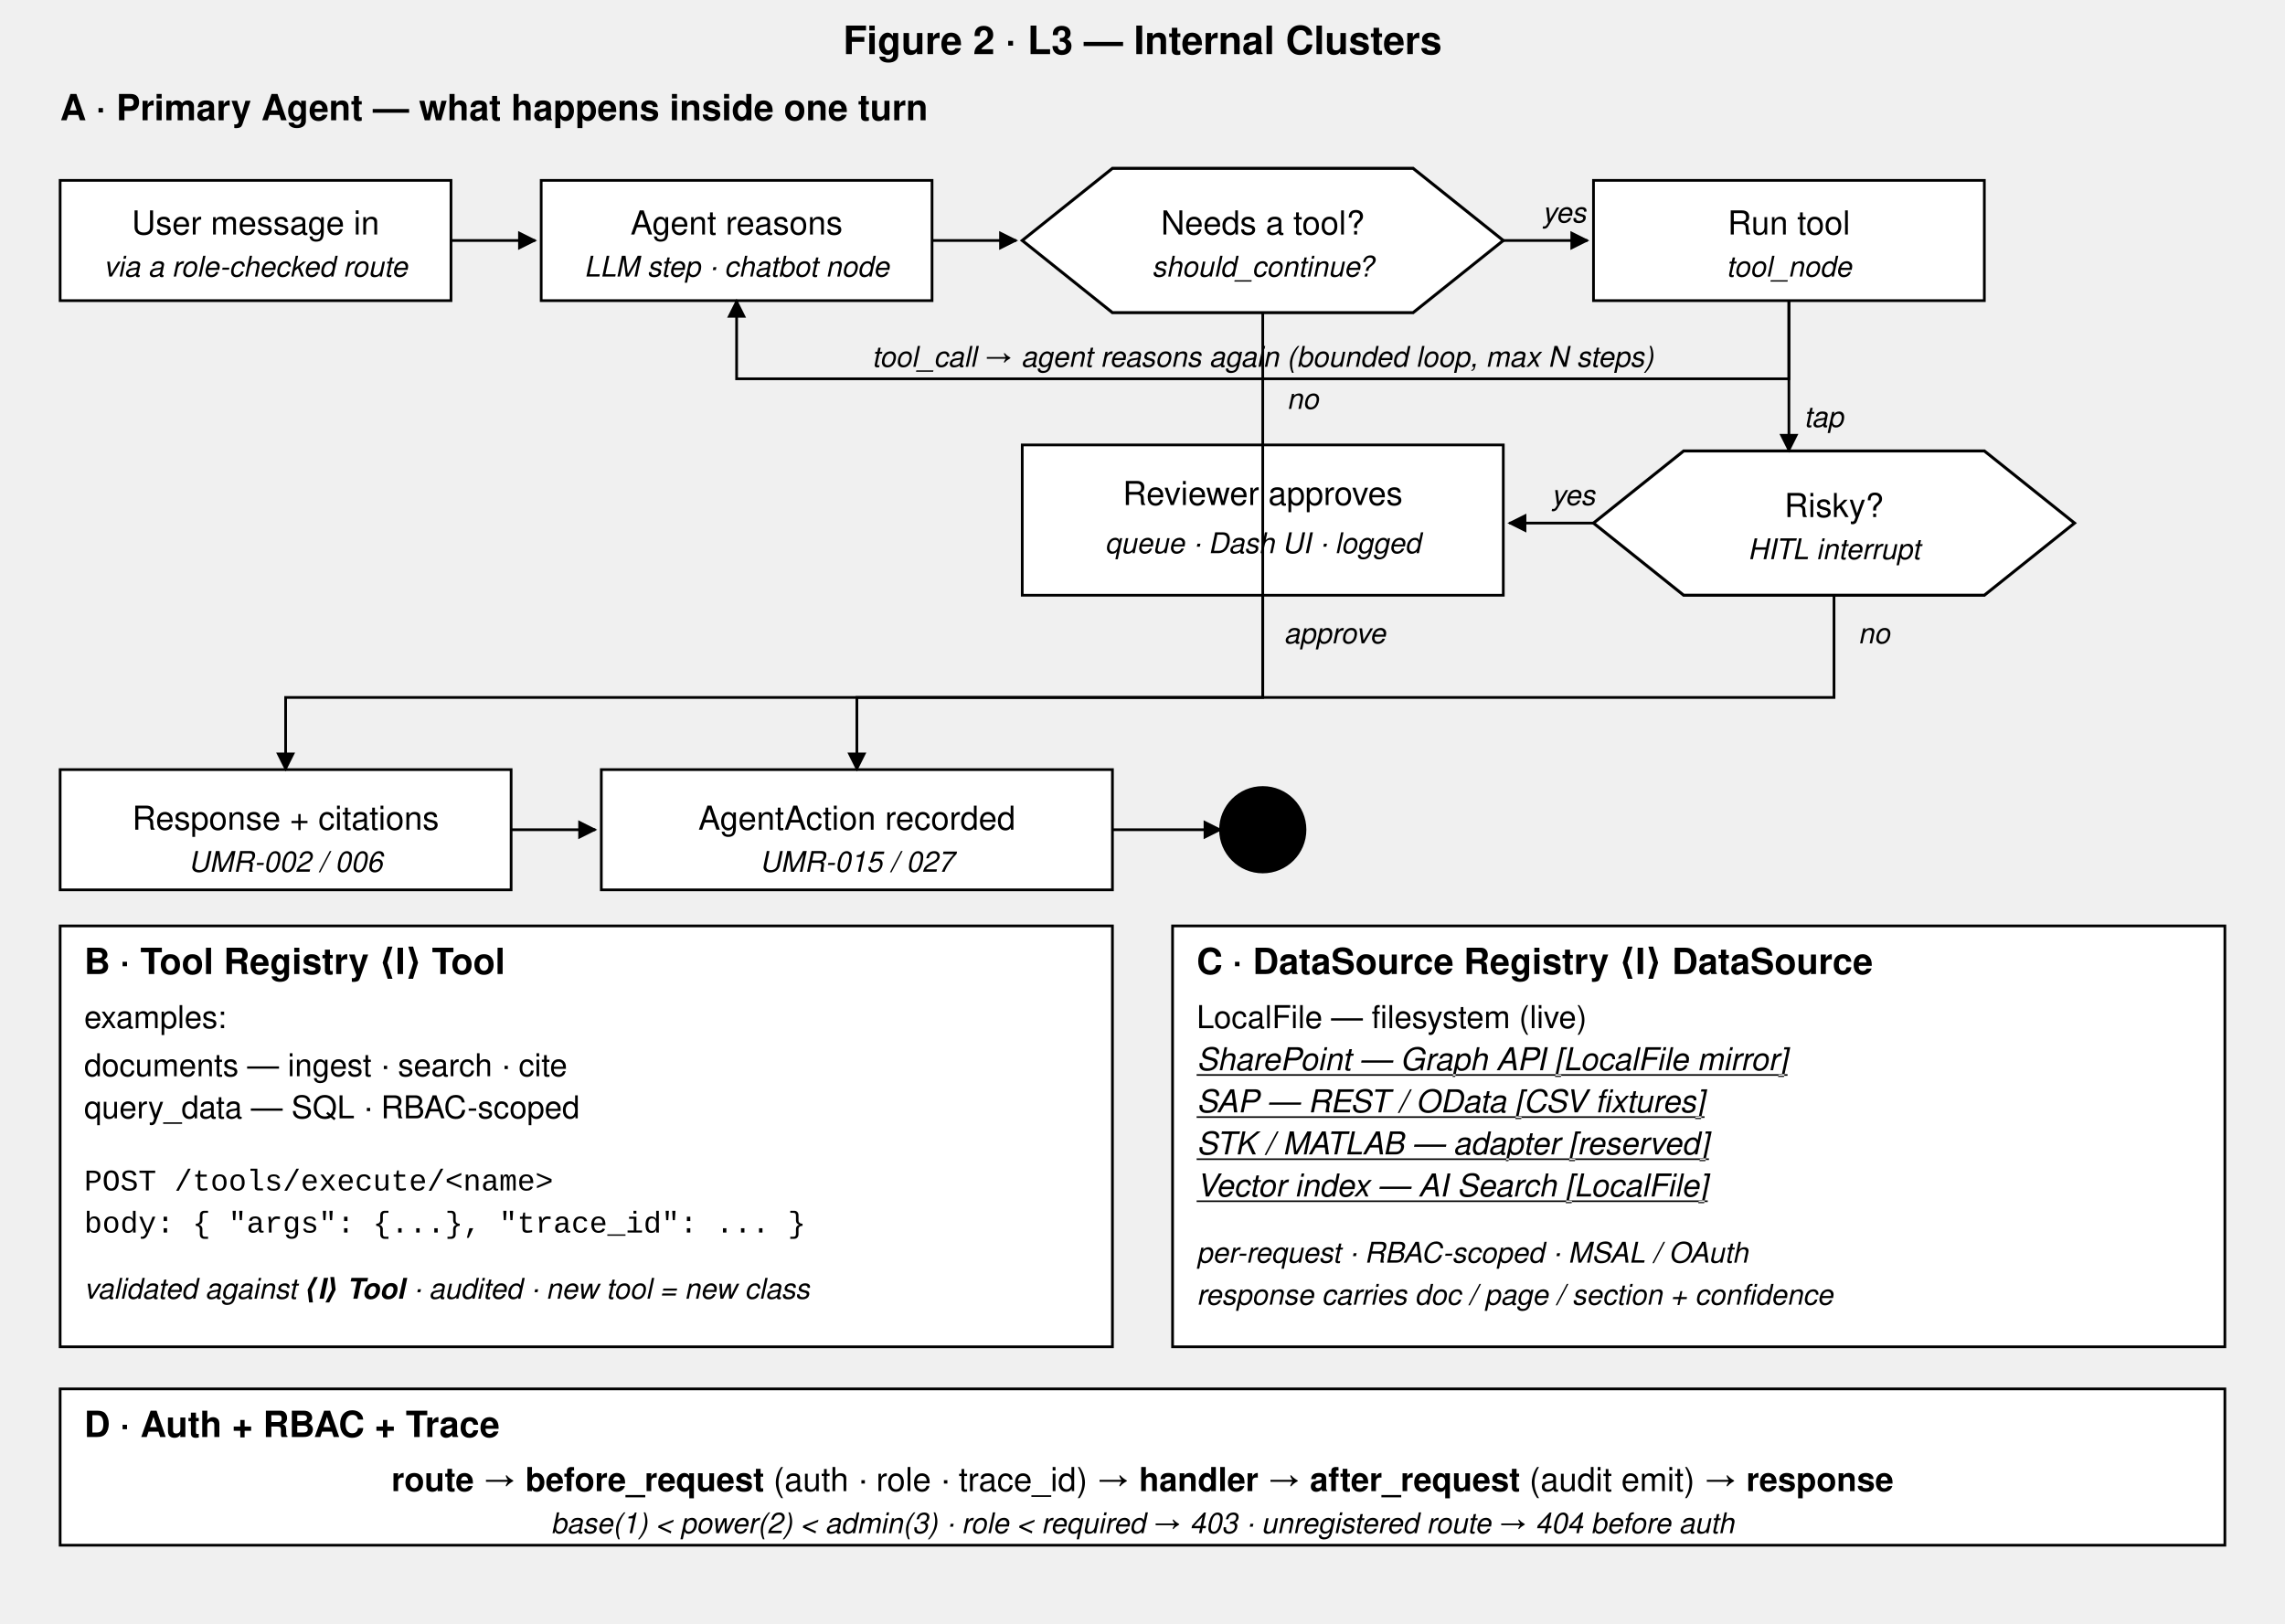
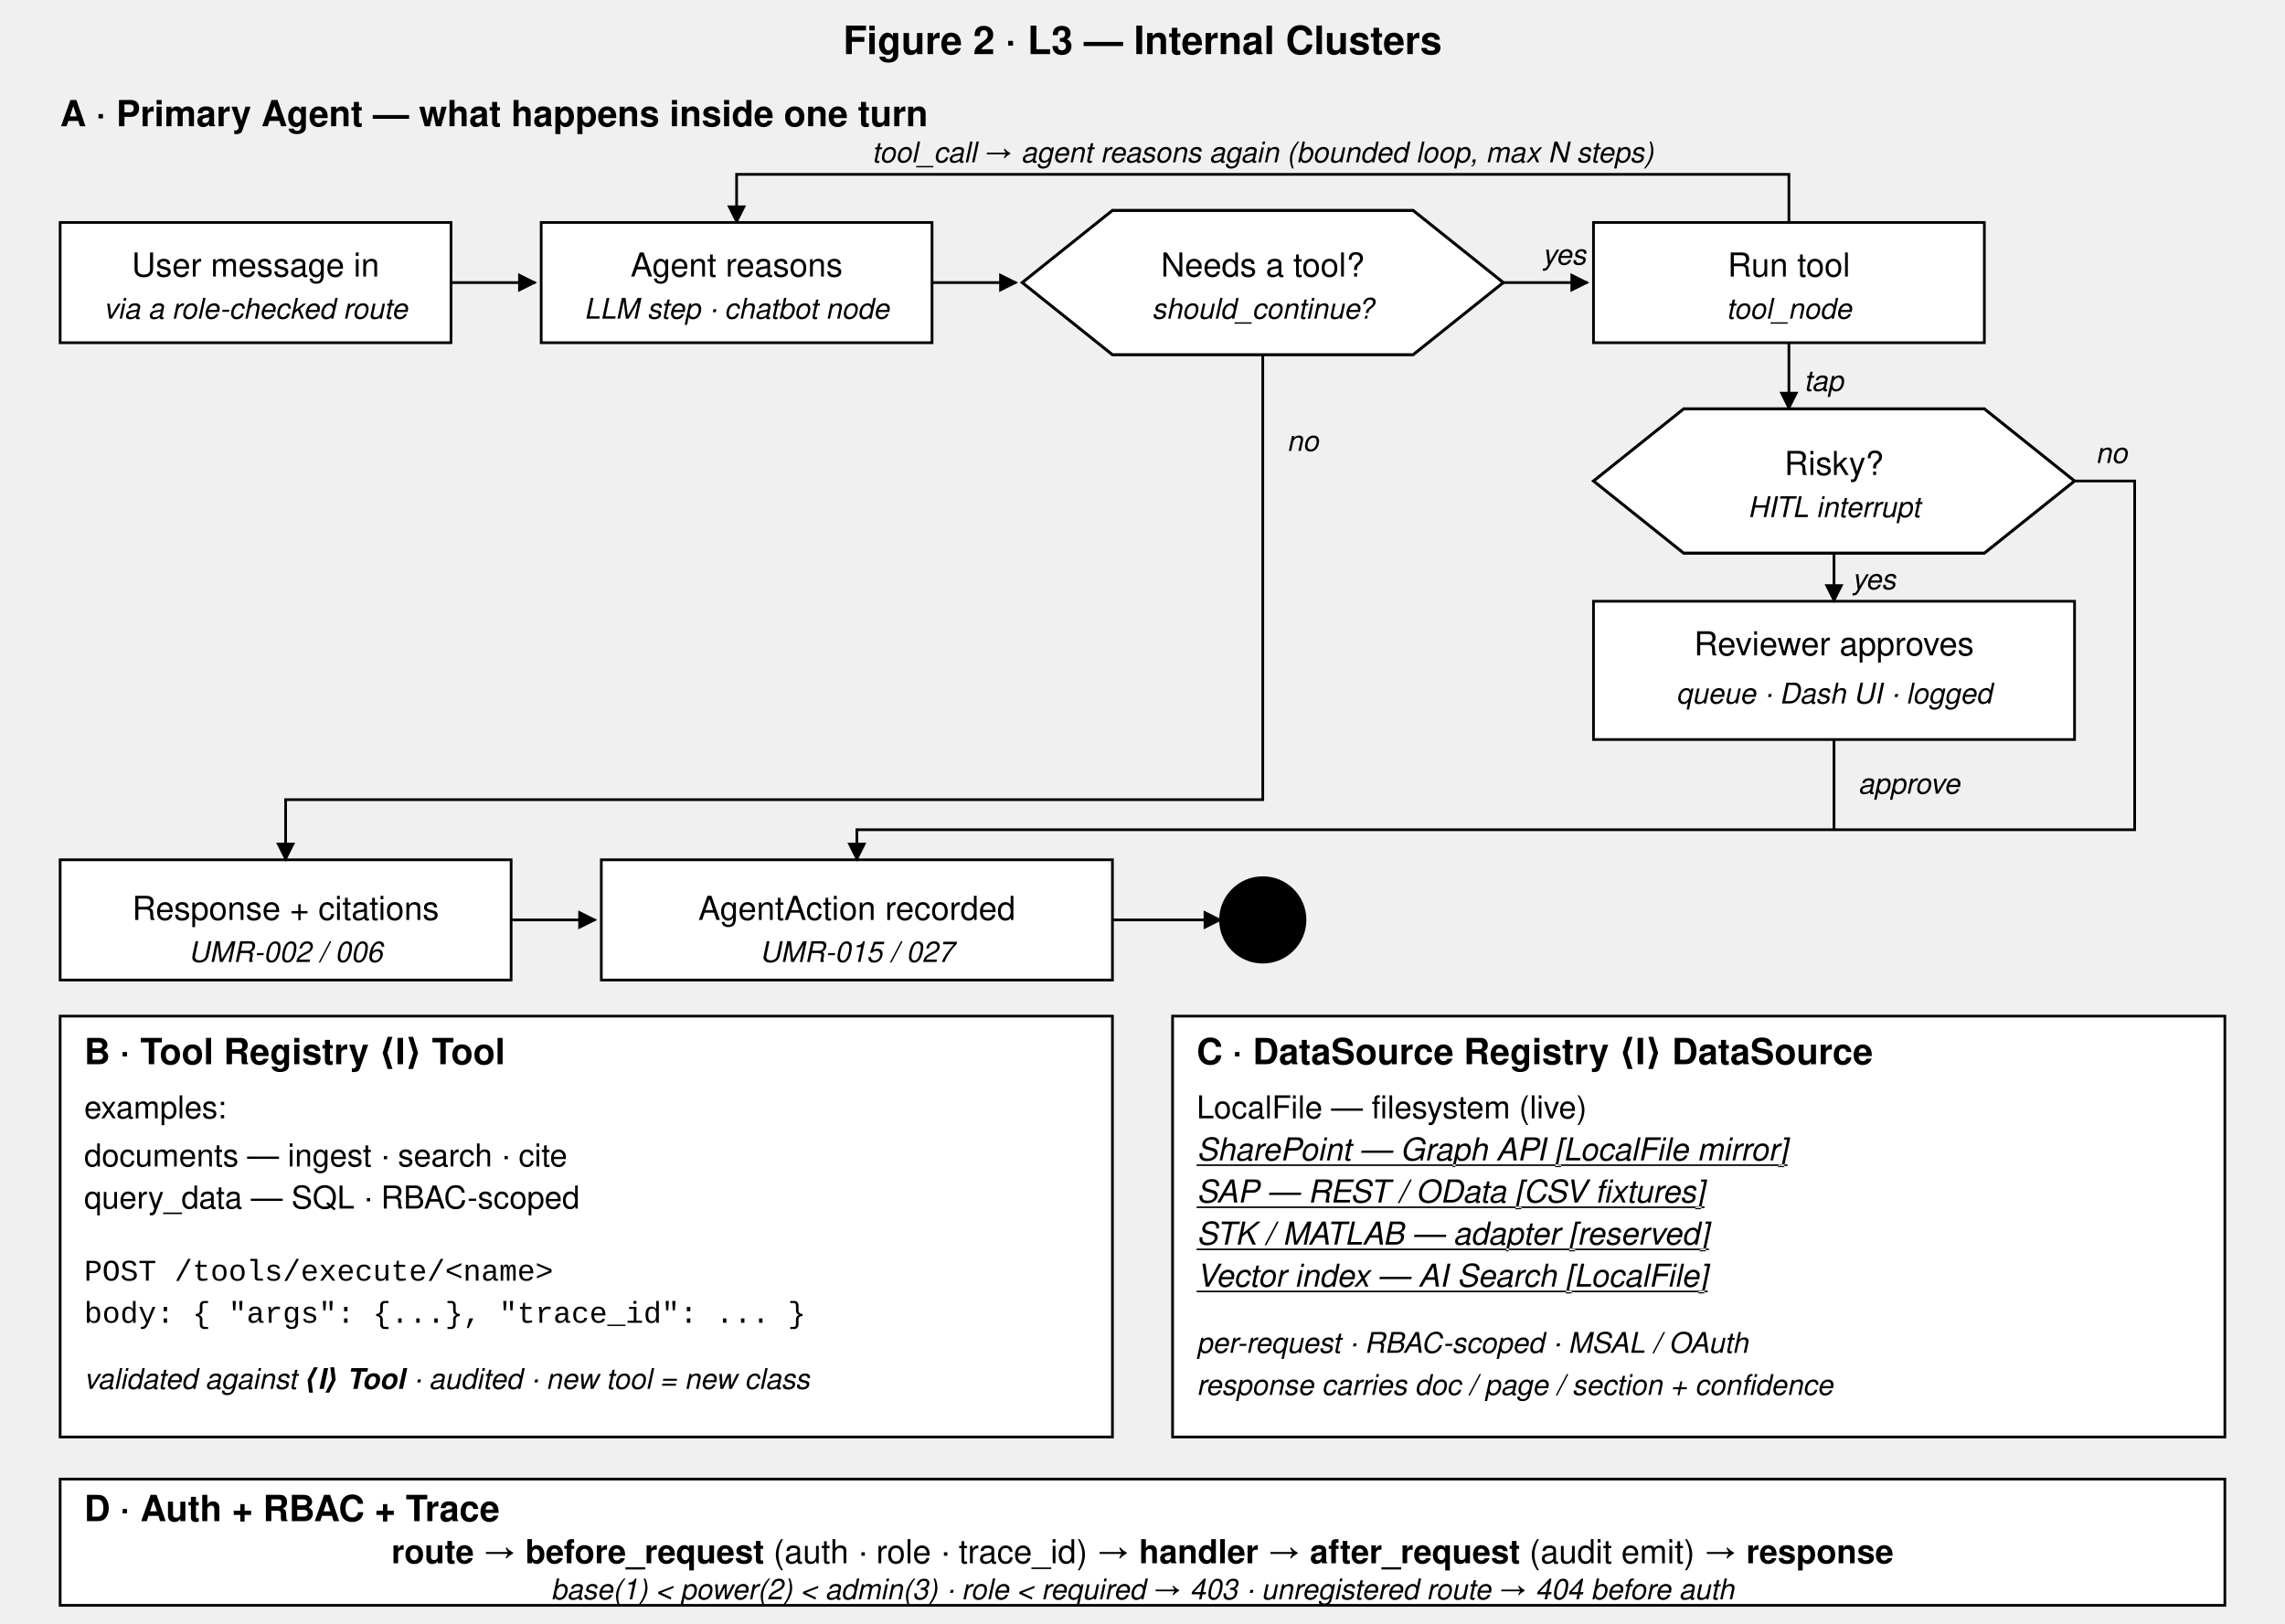
<svg xmlns="http://www.w3.org/2000/svg" viewBox="0 0 760 540" font-family="-apple-system, BlinkMacSystemFont, 'SF Pro Text', 'Helvetica Neue', Helvetica, Arial, sans-serif">
  <defs>
    <marker id="arrL3" viewBox="0 0 10 10" refX="9" refY="5" markerWidth="7" markerHeight="7" orient="auto-start-reverse">
      <path d="M 0 0 L 10 5 L 0 10 z" fill="#000" />
    </marker>
    <style>
      .box { fill: #fff; stroke: #000; stroke-width: 0.9; }
      .gate { fill: #fff; stroke: #000; stroke-width: 1; }
      .term { fill: #000; stroke: #000; stroke-width: 1; }
      .lbl-c { font-size: 11px; fill: #000; text-anchor: middle; }
      .lbl   { font-size: 10.5px; fill: #000; }
      .lbl-b { font-size: 10.5px; fill: #000; font-style: italic; text-decoration: underline; }
      .lbl-i-c { font-size: 9.5px; fill: #000; font-style: italic; text-anchor: middle; }
      .lbl-i   { font-size: 9.5px; fill: #000; font-style: italic; }
      .h  { font-size: 12px; font-weight: 700; fill: #000; }
      .edge { stroke: #000; stroke-width: 0.9; fill: none; }
      .title { font-size: 13px; font-weight: 600; fill: #000; text-anchor: middle; }
      .mono { font-family: "SF Mono", Menlo, Consolas, "Courier New", monospace; font-size: 10px; fill: #000; }
      .flow { font-size: 11px; fill: #000; text-anchor: middle; }
      .flow-k { font-size: 11px; font-weight: 700; fill: #000; }
      .proto { font-weight: 700; }
    </style>
  </defs>
  <text x="380" y="18" class="title">Figure 2 · L3 — Internal Clusters</text>
-   <g transform="translate(0,36)">
-     <text x="20" y="4" class="h">A · Primary Agent — what happens inside one turn</text>
+   <text x="20" y="42" class="h">A · Primary Agent — what happens inside one turn</text>
+   <g transform="translate(0,50)">
+     <path d="M 595 24 L 595 8 L 245 8 L 245 24" class="edge" marker-end="url(#arrL3)" />
+     <text x="420" y="4" class="lbl-i-c">tool_call → agent reasons again   (bounded loop, max N steps)</text>
    <rect x="20" y="24" width="130" height="40" class="box" />
    <text x="85" y="42" class="lbl-c">User message in</text>
    <text x="85" y="56" class="lbl-i-c">via a role-checked route</text>
    <rect x="180" y="24" width="130" height="40" class="box" />
    <text x="245" y="42" class="lbl-c">Agent reasons</text>
    <text x="245" y="56" class="lbl-i-c">LLM step · chatbot node</text>
    <polygon points="340,44 370,20 470,20 500,44 470,68 370,68" class="gate" />
    <text x="420" y="42" class="lbl-c">Needs a tool?</text>
    <text x="420" y="56" class="lbl-i-c">should_continue?</text>
    <rect x="530" y="24" width="130" height="40" class="box" />
    <text x="595" y="42" class="lbl-c">Run tool</text>
    <text x="595" y="56" class="lbl-i-c">tool_node</text>
    <line x1="150" y1="44" x2="178" y2="44" class="edge" marker-end="url(#arrL3)" />
    <line x1="310" y1="44" x2="338" y2="44" class="edge" marker-end="url(#arrL3)" />
    <line x1="500" y1="44" x2="528" y2="44" class="edge" marker-end="url(#arrL3)" />
    <text x="513" y="38" class="lbl-i">yes</text>
-     <path d="M 595 64 L 595 90 L 245 90 L 245 64" class="edge" marker-end="url(#arrL3)" />
-     <text x="420" y="86" class="lbl-i-c">tool_call → agent reasons again   (bounded loop, max N steps)</text>
-     <polygon points="530,138 560,114 660,114 690,138 660,162 560,162" class="gate" />
-     <text x="610" y="136" class="lbl-c">Risky?</text>
-     <text x="610" y="150" class="lbl-i-c">HITL interrupt</text>
-     <rect x="340" y="112" width="160" height="50" class="box" />
-     <text x="420" y="132" class="lbl-c">Reviewer approves</text>
-     <text x="420" y="148" class="lbl-i-c">queue · Dash UI · logged</text>
-     <path d="M 595 64 L 595 114" class="edge" marker-end="url(#arrL3)" />
-     <text x="600" y="106" class="lbl-i">tap</text>
-     <line x1="530" y1="138" x2="502" y2="138" class="edge" marker-end="url(#arrL3)" />
-     <text x="516" y="132" class="lbl-i">yes</text>
-     <rect x="20" y="220" width="150" height="40" class="box" />
-     <text x="95" y="240" class="lbl-c">Response + citations</text>
-     <text x="95" y="254" class="lbl-i-c">UMR-002 / 006</text>
-     <rect x="200" y="220" width="170" height="40" class="box" />
-     <text x="285" y="240" class="lbl-c">AgentAction recorded</text>
-     <text x="285" y="254" class="lbl-i-c">UMR-015 / 027</text>
-     <circle cx="420" cy="240" r="14" class="term" />
-     <text x="420" y="244" class="lbl-c" fill="#fff">END</text>
-     <line x1="170" y1="240" x2="198" y2="240" class="edge" marker-end="url(#arrL3)" />
-     <line x1="370" y1="240" x2="406" y2="240" class="edge" marker-end="url(#arrL3)" />
-     <path d="M 420 68 L 420 196 L 95 196 L 95 220" class="edge" marker-end="url(#arrL3)" />
+     <polygon points="530,110 560,86 660,86 690,110 660,134 560,134" class="gate" />
+     <text x="610" y="108" class="lbl-c">Risky?</text>
+     <text x="610" y="122" class="lbl-i-c">HITL interrupt</text>
+     <rect x="530" y="150" width="160" height="46" class="box" />
+     <text x="610" y="168" class="lbl-c">Reviewer approves</text>
+     <text x="610" y="184" class="lbl-i-c">queue · Dash UI · logged</text>
+     <path d="M 595 64 L 595 86" class="edge" marker-end="url(#arrL3)" />
+     <text x="600" y="80" class="lbl-i">tap</text>
+     <path d="M 610 134 L 610 150" class="edge" marker-end="url(#arrL3)" />
+     <text x="616" y="146" class="lbl-i">yes</text>
+     <rect x="20" y="236" width="150" height="40" class="box" />
+     <text x="95" y="256" class="lbl-c">Response + citations</text>
+     <text x="95" y="270" class="lbl-i-c">UMR-002 / 006</text>
+     <rect x="200" y="236" width="170" height="40" class="box" />
+     <text x="285" y="256" class="lbl-c">AgentAction recorded</text>
+     <text x="285" y="270" class="lbl-i-c">UMR-015 / 027</text>
+     <circle cx="420" cy="256" r="14" class="term" />
+     <text x="420" y="260" class="lbl-c" fill="#fff">END</text>
+     <line x1="170" y1="256" x2="198" y2="256" class="edge" marker-end="url(#arrL3)" />
+     <line x1="370" y1="256" x2="406" y2="256" class="edge" marker-end="url(#arrL3)" />
+     <path d="M 420 68 L 420 216 L 95 216 L 95 236" class="edge" marker-end="url(#arrL3)" />
    <text x="428" y="100" class="lbl-i">no</text>
-     <path d="M 610 162 L 610 196 L 285 196 L 285 220" class="edge" marker-end="url(#arrL3)" />
-     <text x="618" y="178" class="lbl-i">no</text>
-     <path d="M 420 162 L 420 196" class="edge" />
-     <text x="427" y="178" class="lbl-i">approve</text>
+     <path d="M 690 110 L 710 110 L 710 226 L 285 226 L 285 236" class="edge" marker-end="url(#arrL3)" />
+     <text x="697" y="104" class="lbl-i">no</text>
+     <path d="M 610 196 L 610 226" class="edge" />
+     <text x="618" y="214" class="lbl-i">approve</text>
  </g>
-   <g transform="translate(20,308)">
+   <g transform="translate(20,338)">
    <rect x="0" y="0" width="350" height="140" class="box" />
    <text x="8" y="16" class="h">B · Tool Registry   <tspan class="proto">⟨I⟩ Tool</tspan>
    </text>
    <text x="8" y="34" class="lbl">examples:</text>
    <text x="8" y="50" class="lbl">documents  — ingest · search · cite</text>
    <text x="8" y="64" class="lbl">query_data — SQL · RBAC-scoped</text>
    <text x="8" y="88" class="mono">POST /tools/execute/&lt;name&gt;</text>
    <text x="8" y="102" class="mono">body: { "args": {...}, "trace_id": ... }</text>
    <text x="8" y="124" class="lbl-i">validated against <tspan class="proto">⟨I⟩ Tool</tspan> · audited · new tool = new class</text>
  </g>
-   <g transform="translate(390,308)">
+   <g transform="translate(390,338)">
    <rect x="0" y="0" width="350" height="140" class="box" />
    <text x="8" y="16" class="h">C · DataSource Registry   <tspan class="proto">⟨I⟩ DataSource</tspan>
    </text>
    <text x="8" y="34" class="lbl">LocalFile — filesystem (live)</text>
    <text x="8" y="48" class="lbl-b">SharePoint — Graph API [LocalFile mirror]</text>
    <text x="8" y="62" class="lbl-b">SAP — REST / OData [CSV fixtures]</text>
    <text x="8" y="76" class="lbl-b">STK / MATLAB — adapter [reserved]</text>
    <text x="8" y="90" class="lbl-b">Vector index — AI Search [LocalFile]</text>
    <text x="8" y="112" class="lbl-i">per-request · RBAC-scoped · MSAL / OAuth</text>
    <text x="8" y="126" class="lbl-i">response carries doc / page / section + confidence</text>
  </g>
-   <g transform="translate(20,462)">
-     <rect x="0" y="0" width="720" height="52" class="box" />
-     <text x="8" y="16" class="h">D · Auth + RBAC + Trace</text>
-     <text x="360" y="34" class="flow">
+   <g transform="translate(20,492)">
+     <rect x="0" y="0" width="720" height="42" class="box" />
+     <text x="8" y="14" class="h">D · Auth + RBAC + Trace</text>
+     <text x="360" y="28" class="flow">
      <tspan class="flow-k">route</tspan>  →  <tspan class="flow-k">before_request</tspan> (auth · role · trace_id)  →  <tspan class="flow-k">handler</tspan>  →  <tspan class="flow-k">after_request</tspan> (audit emit)  →  <tspan class="flow-k">response</tspan>
    </text>
-     <text x="360" y="48" class="lbl-i-c">base(1) &lt; power(2) &lt; admin(3)   ·   role &lt; required → 403   ·   unregistered route → 404 before auth</text>
+     <text x="360" y="40" class="lbl-i-c">base(1) &lt; power(2) &lt; admin(3)   ·   role &lt; required → 403   ·   unregistered route → 404 before auth</text>
  </g>
</svg>
